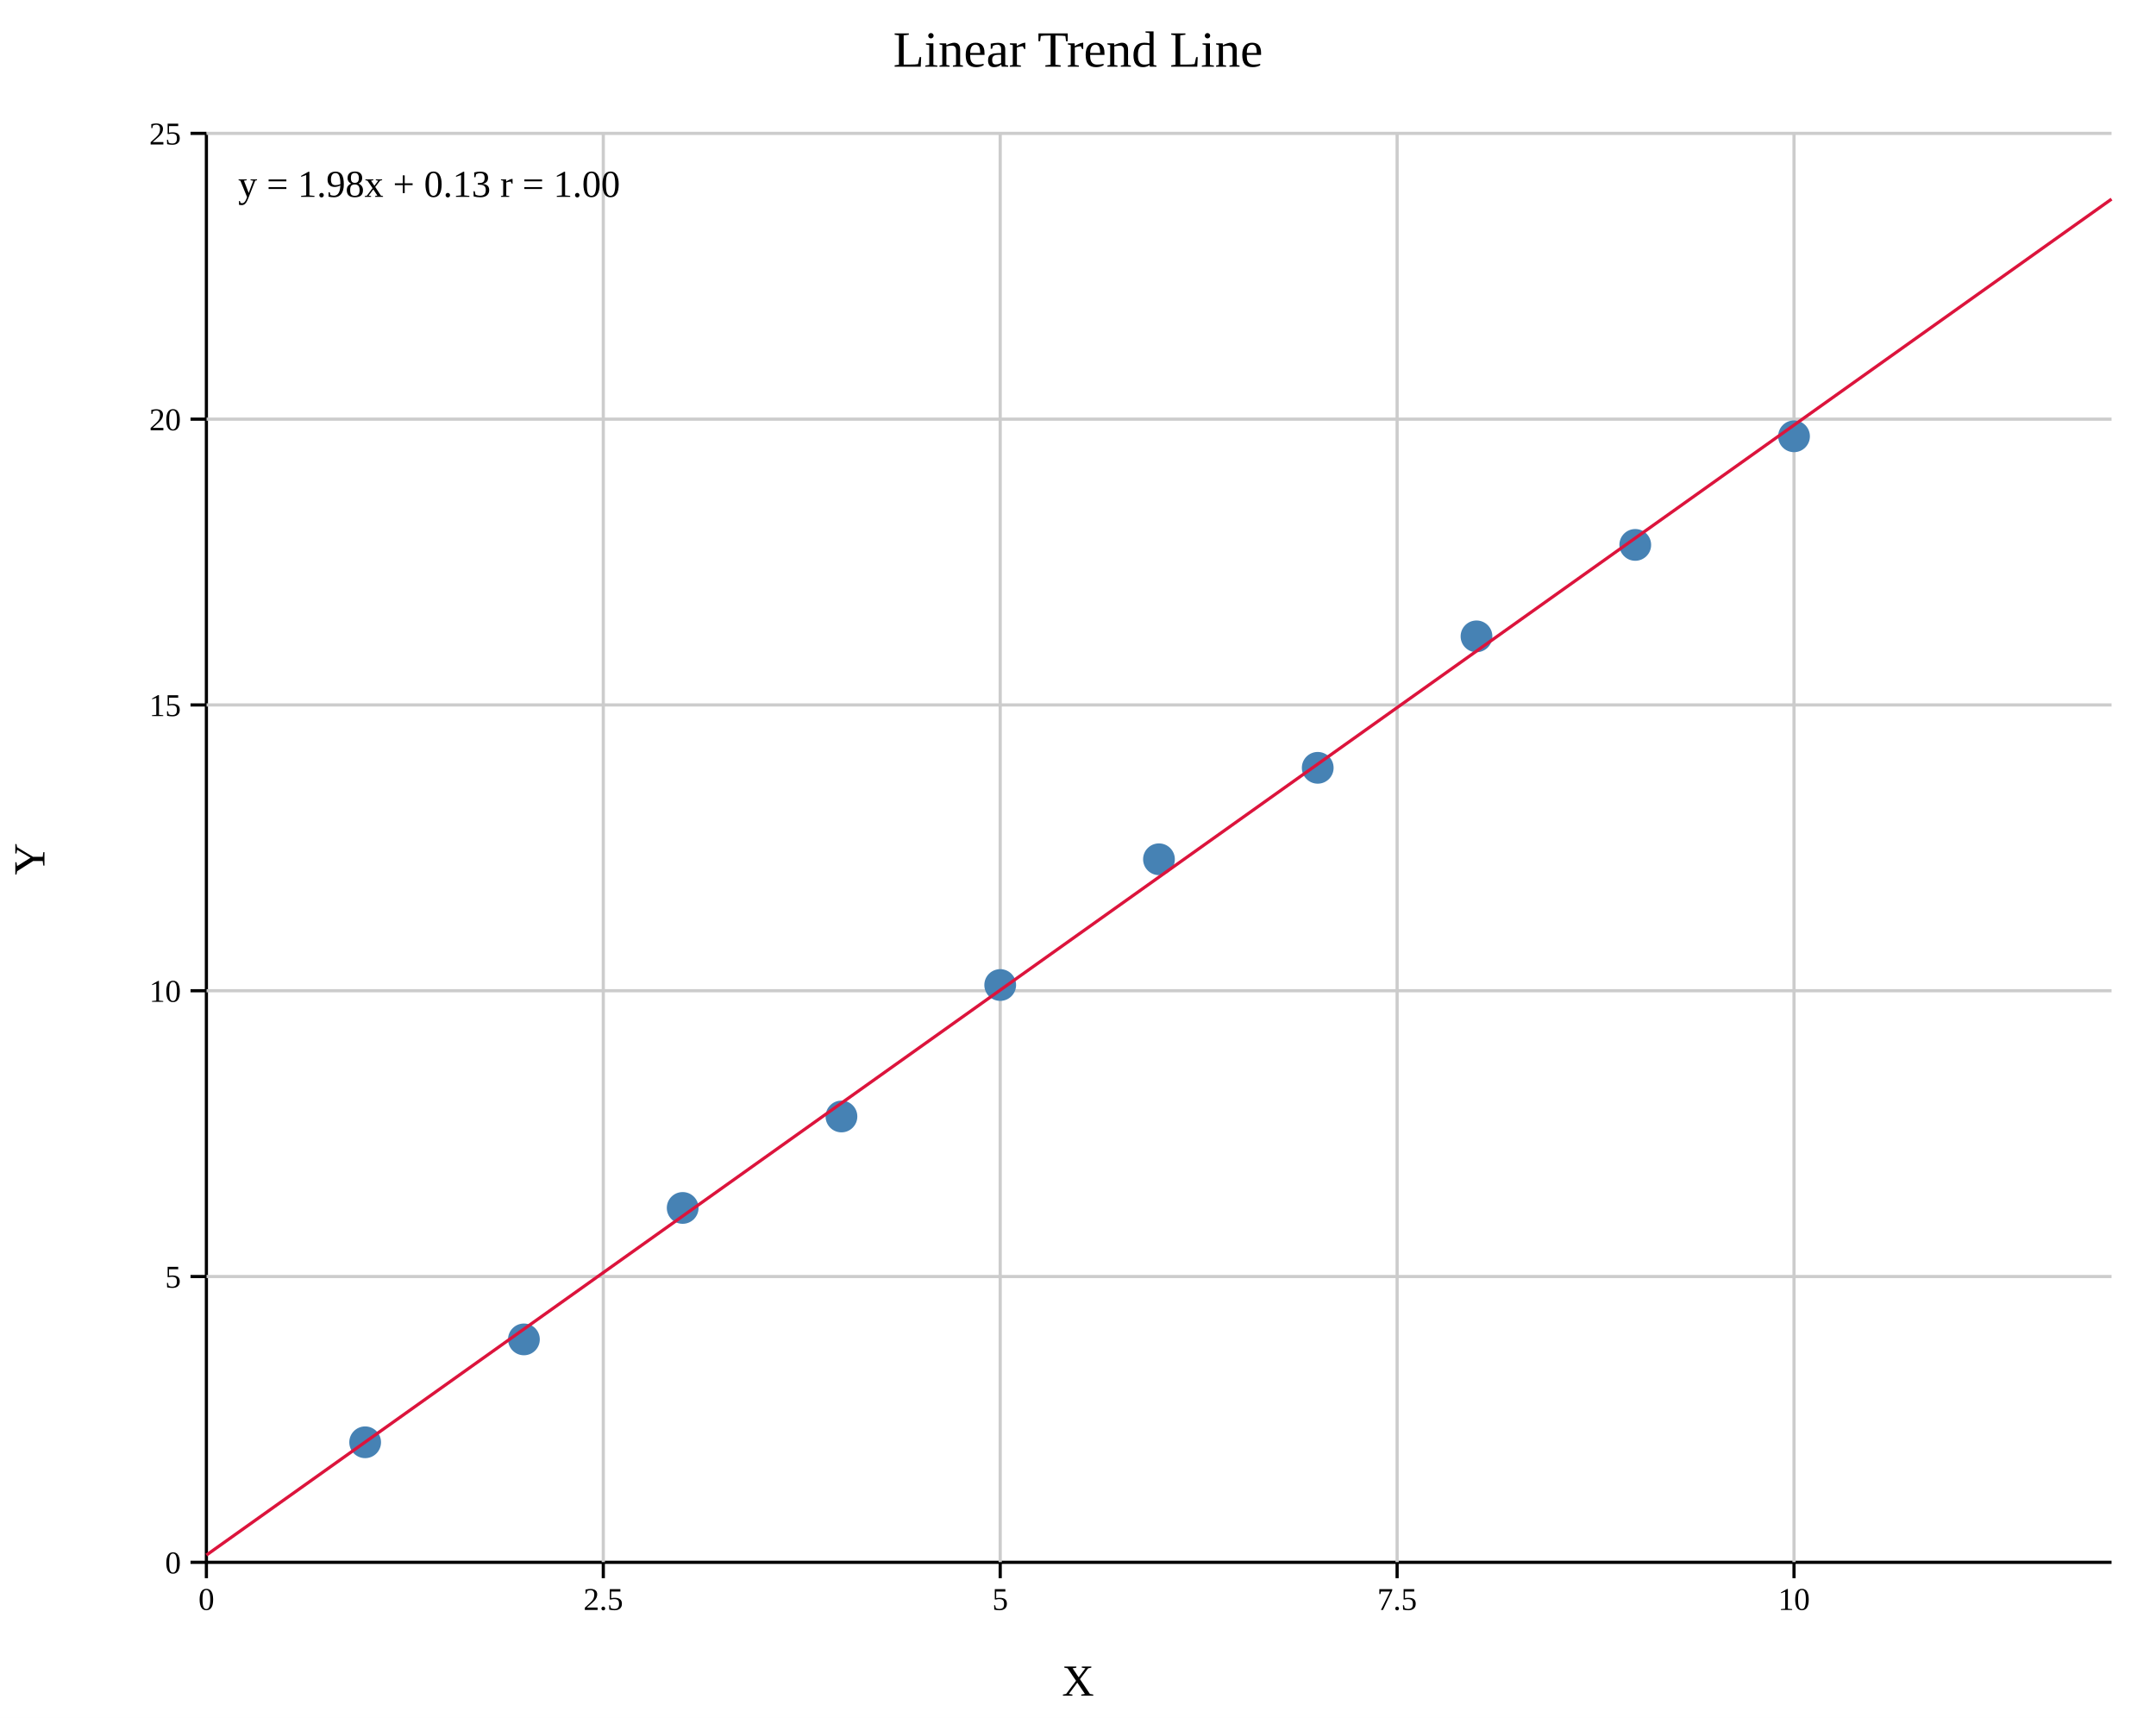
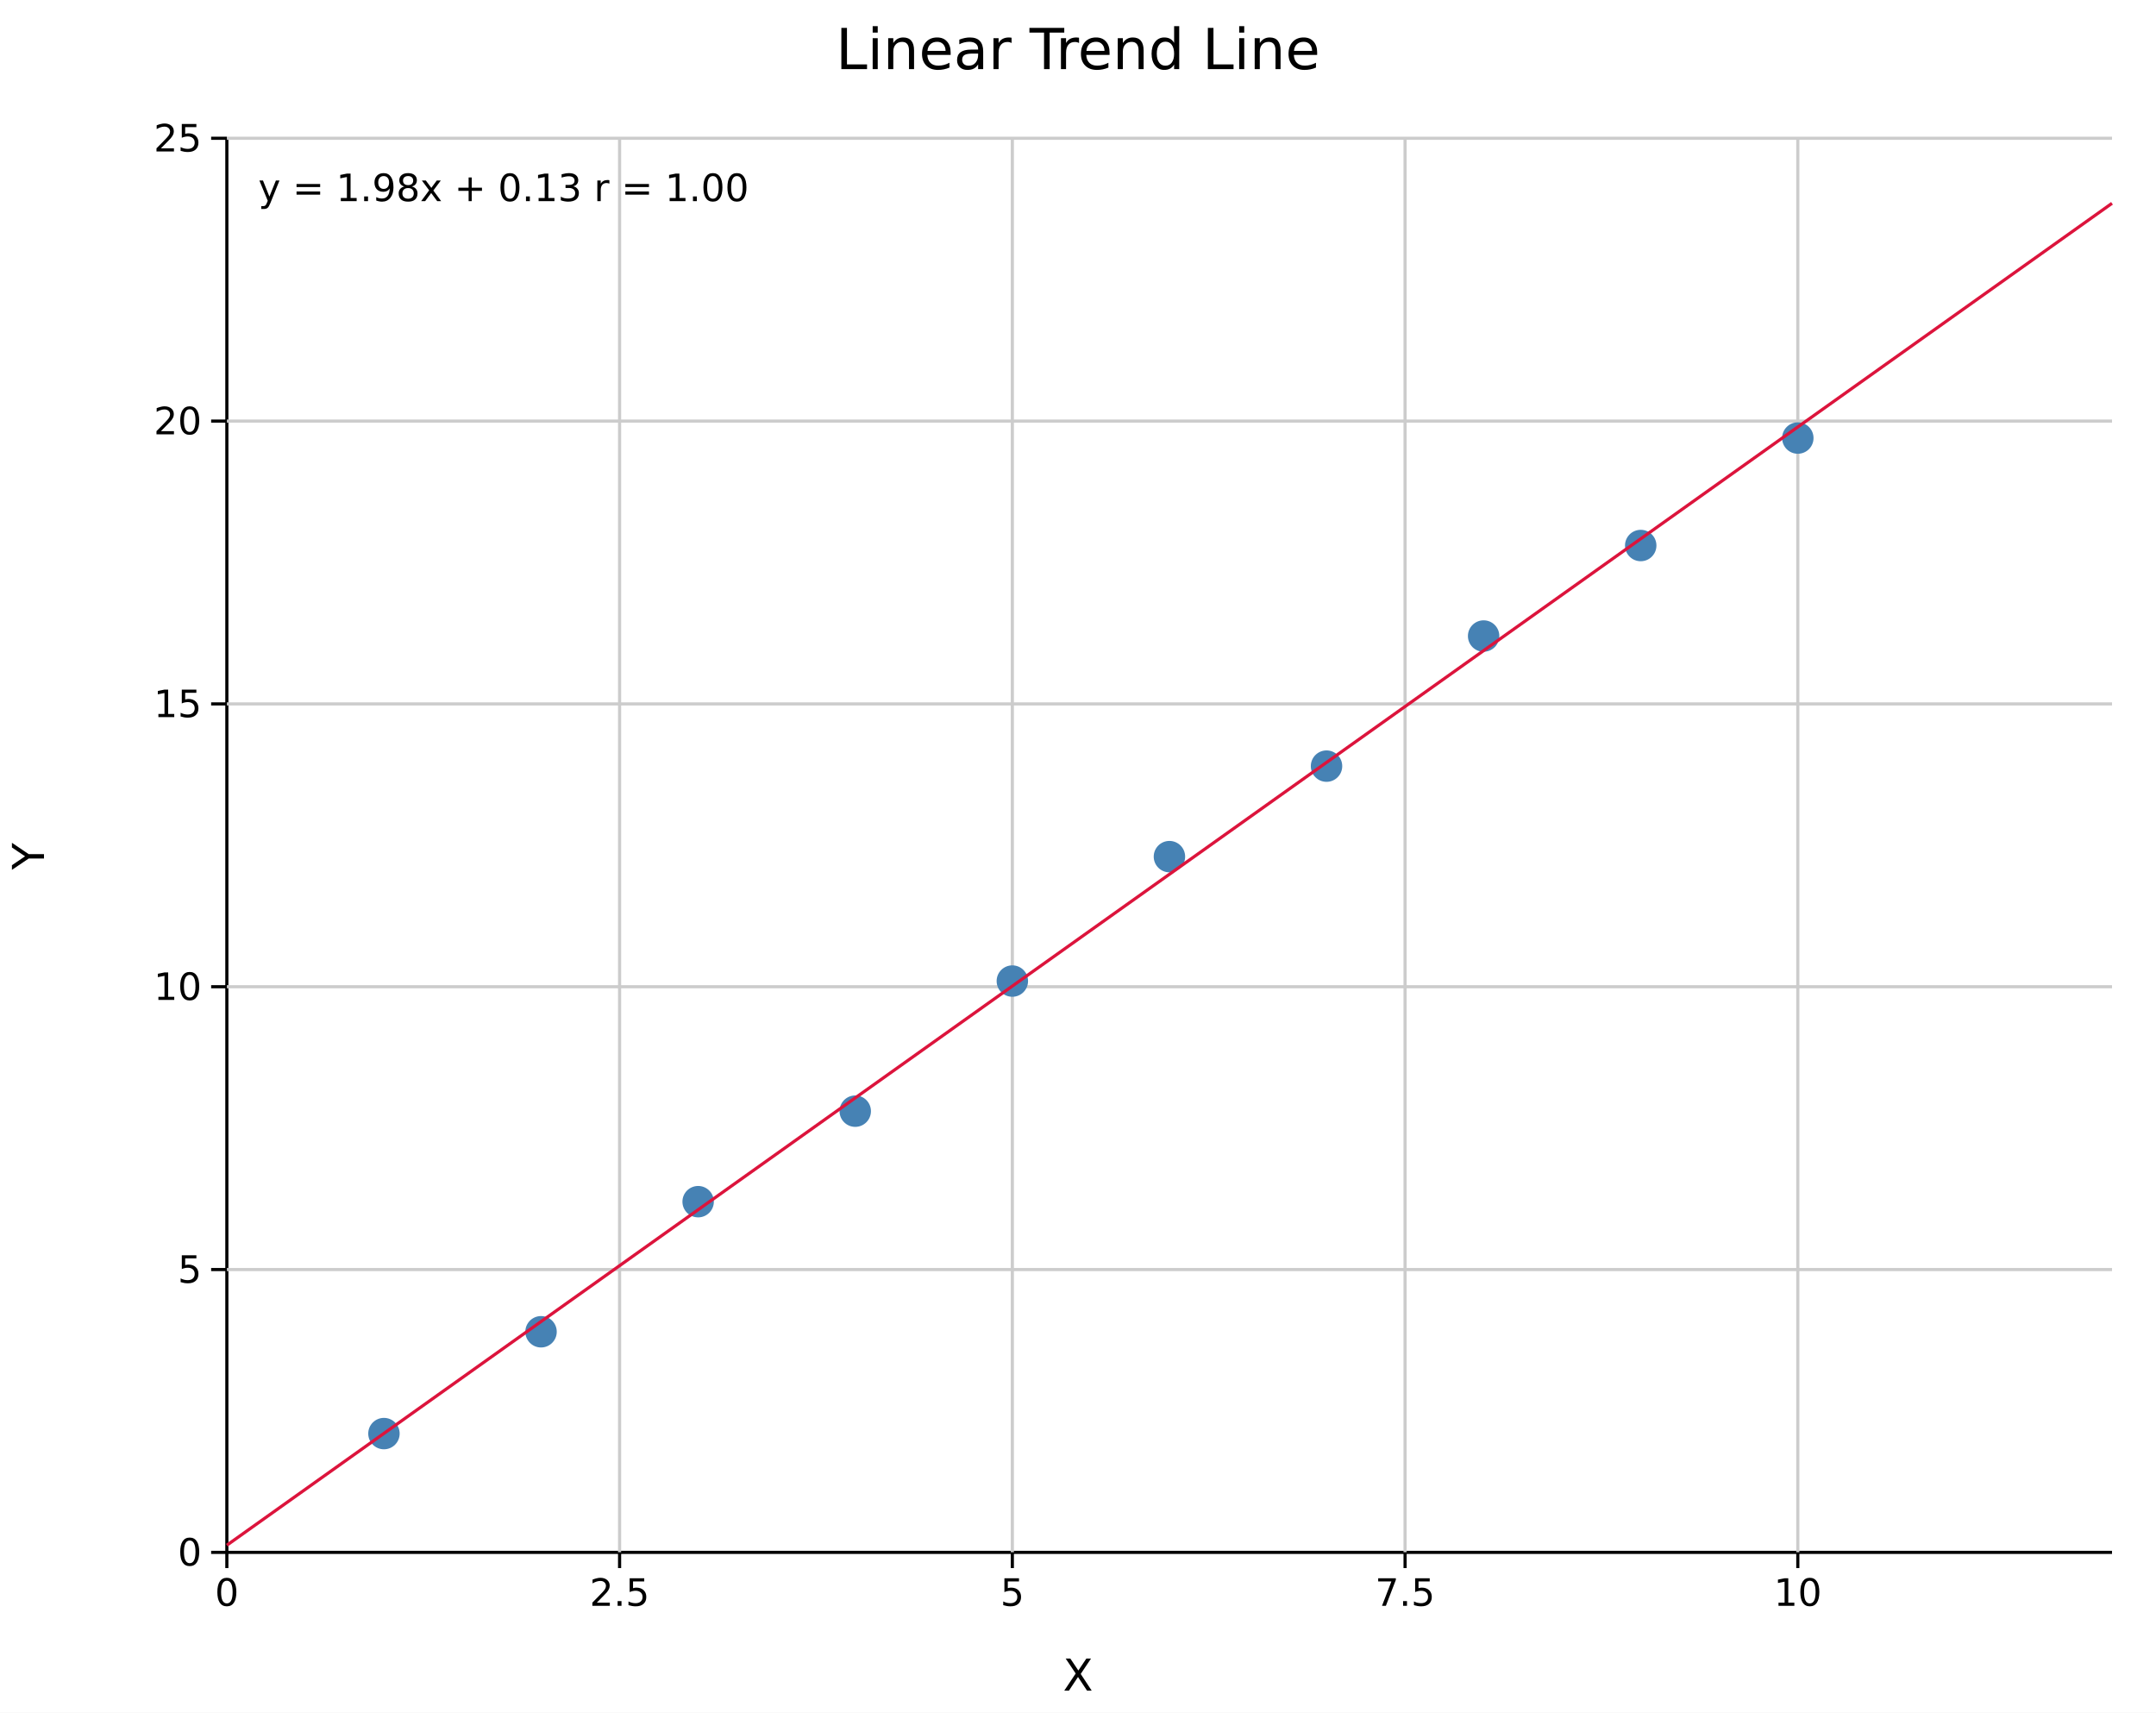
- <svg xmlns="http://www.w3.org/2000/svg" width="679" height="541" fill="black">
+ <svg xmlns="http://www.w3.org/2000/svg" width="686.2" height="545" font-family="DejaVu Sans, Liberation Sans, Arial, sans-serif" fill="black">
  <rect width="100%" height="100%" fill="white" />
-   <line x1="65" y1="492" x2="665" y2="492" stroke="black" stroke-width="1" />
-   <line x1="65" y1="42" x2="65" y2="492" stroke="black" stroke-width="1" />
-   <line x1="190" y1="42" x2="190" y2="492" stroke="#ccc" stroke-width="1" />
-   <line x1="315" y1="42" x2="315" y2="492" stroke="#ccc" stroke-width="1" />
-   <line x1="440" y1="42" x2="440" y2="492" stroke="#ccc" stroke-width="1" />
-   <line x1="565" y1="42" x2="565" y2="492" stroke="#ccc" stroke-width="1" />
-   <line x1="65" y1="402" x2="665" y2="402" stroke="#ccc" stroke-width="1" />
-   <line x1="65" y1="312" x2="665" y2="312" stroke="#ccc" stroke-width="1" />
-   <line x1="65" y1="222" x2="665" y2="222" stroke="#ccc" stroke-width="1" />
-   <line x1="65" y1="132" x2="665" y2="132" stroke="#ccc" stroke-width="1" />
-   <line x1="65" y1="42" x2="665" y2="42" stroke="#ccc" stroke-width="1" />
-   <line x1="65" y1="492" x2="65" y2="497" stroke="black" stroke-width="1" />
-   <text x="65" y="507" font-size="10" text-anchor="middle">0</text>
-   <line x1="190" y1="492" x2="190" y2="497" stroke="black" stroke-width="1" />
-   <text x="190" y="507" font-size="10" text-anchor="middle">2.5</text>
-   <line x1="315" y1="492" x2="315" y2="497" stroke="black" stroke-width="1" />
-   <text x="315" y="507" font-size="10" text-anchor="middle">5</text>
-   <line x1="440" y1="492" x2="440" y2="497" stroke="black" stroke-width="1" />
-   <text x="440" y="507" font-size="10" text-anchor="middle">7.5</text>
-   <line x1="565" y1="492" x2="565" y2="497" stroke="black" stroke-width="1" />
-   <text x="565" y="507" font-size="10" text-anchor="middle">10</text>
-   <line x1="60" y1="492" x2="65" y2="492" stroke="black" stroke-width="1" />
-   <text x="57" y="495.5" font-size="10" text-anchor="end">0</text>
-   <line x1="60" y1="402" x2="65" y2="402" stroke="black" stroke-width="1" />
-   <text x="57" y="405.5" font-size="10" text-anchor="end">5</text>
-   <line x1="60" y1="312" x2="65" y2="312" stroke="black" stroke-width="1" />
-   <text x="57" y="315.5" font-size="10" text-anchor="end">10</text>
-   <line x1="60" y1="222" x2="65" y2="222" stroke="black" stroke-width="1" />
-   <text x="57" y="225.5" font-size="10" text-anchor="end">15</text>
-   <line x1="60" y1="132" x2="65" y2="132" stroke="black" stroke-width="1" />
-   <text x="57" y="135.5" font-size="10" text-anchor="end">20</text>
-   <line x1="60" y1="42" x2="65" y2="42" stroke="black" stroke-width="1" />
-   <text x="57" y="45.5" font-size="10" text-anchor="end">25</text>
-   <text x="339.5" y="534" font-size="14" text-anchor="middle">X</text>
-   <text x="14" y="270.5" font-size="14" text-anchor="middle" transform="rotate(-90,14,270.5)">Y</text>
-   <text x="339.5" y="21" font-size="16" text-anchor="middle">Linear Trend Line</text>
-   <circle cx="115" cy="454.2" r="5" fill="steelblue" />
-   <circle cx="165" cy="421.8" r="5" fill="steelblue" />
-   <circle cx="215" cy="380.4" r="5" fill="steelblue" />
-   <circle cx="265" cy="351.6" r="5" fill="steelblue" />
-   <circle cx="315" cy="310.2" r="5" fill="steelblue" />
-   <circle cx="365" cy="270.6" r="5" fill="steelblue" />
-   <circle cx="415" cy="241.8" r="5" fill="steelblue" />
-   <circle cx="465" cy="200.4" r="5" fill="steelblue" />
-   <circle cx="515" cy="171.6" r="5" fill="steelblue" />
-   <circle cx="565" cy="137.4" r="5" fill="steelblue" />
-   <line x1="65" y1="489.72" x2="665" y2="62.695" stroke="crimson" stroke-width="1" />
-   <text x="75" y="62" font-size="12" text-anchor="start">y = 1.98x + 0.13  r = 1.00</text>
+   <line x1="72.2" y1="494" x2="672.2" y2="494" stroke="black" stroke-width="1" />
+   <line x1="72.2" y1="44" x2="72.2" y2="494" stroke="black" stroke-width="1" />
+   <line x1="197.2" y1="44" x2="197.2" y2="494" stroke="#ccc" stroke-width="1" />
+   <line x1="322.2" y1="44" x2="322.2" y2="494" stroke="#ccc" stroke-width="1" />
+   <line x1="447.2" y1="44" x2="447.2" y2="494" stroke="#ccc" stroke-width="1" />
+   <line x1="572.2" y1="44" x2="572.2" y2="494" stroke="#ccc" stroke-width="1" />
+   <line x1="72.2" y1="404" x2="672.2" y2="404" stroke="#ccc" stroke-width="1" />
+   <line x1="72.2" y1="314" x2="672.2" y2="314" stroke="#ccc" stroke-width="1" />
+   <line x1="72.2" y1="224" x2="672.2" y2="224" stroke="#ccc" stroke-width="1" />
+   <line x1="72.2" y1="134" x2="672.2" y2="134" stroke="#ccc" stroke-width="1" />
+   <line x1="72.2" y1="44" x2="672.2" y2="44" stroke="#ccc" stroke-width="1" />
+   <line x1="72.2" y1="494" x2="72.2" y2="499" stroke="black" stroke-width="1" />
+   <text x="72.2" y="511" font-size="12" text-anchor="middle">0</text>
+   <line x1="197.2" y1="494" x2="197.2" y2="499" stroke="black" stroke-width="1" />
+   <text x="197.2" y="511" font-size="12" text-anchor="middle">2.5</text>
+   <line x1="322.2" y1="494" x2="322.2" y2="499" stroke="black" stroke-width="1" />
+   <text x="322.2" y="511" font-size="12" text-anchor="middle">5</text>
+   <line x1="447.2" y1="494" x2="447.2" y2="499" stroke="black" stroke-width="1" />
+   <text x="447.2" y="511" font-size="12" text-anchor="middle">7.5</text>
+   <line x1="572.2" y1="494" x2="572.2" y2="499" stroke="black" stroke-width="1" />
+   <text x="572.2" y="511" font-size="12" text-anchor="middle">10</text>
+   <line x1="67.2" y1="494" x2="72.2" y2="494" stroke="black" stroke-width="1" />
+   <text x="64.2" y="498.2" font-size="12" text-anchor="end">0</text>
+   <line x1="67.2" y1="404" x2="72.2" y2="404" stroke="black" stroke-width="1" />
+   <text x="64.2" y="408.2" font-size="12" text-anchor="end">5</text>
+   <line x1="67.2" y1="314" x2="72.2" y2="314" stroke="black" stroke-width="1" />
+   <text x="64.2" y="318.2" font-size="12" text-anchor="end">10</text>
+   <line x1="67.2" y1="224" x2="72.2" y2="224" stroke="black" stroke-width="1" />
+   <text x="64.2" y="228.2" font-size="12" text-anchor="end">15</text>
+   <line x1="67.2" y1="134" x2="72.2" y2="134" stroke="black" stroke-width="1" />
+   <text x="64.2" y="138.2" font-size="12" text-anchor="end">20</text>
+   <line x1="67.2" y1="44" x2="72.2" y2="44" stroke="black" stroke-width="1" />
+   <text x="64.2" y="48.2" font-size="12" text-anchor="end">25</text>
+   <text x="343.1" y="538" font-size="14" text-anchor="middle">X</text>
+   <text x="14" y="272.5" font-size="14" text-anchor="middle" transform="rotate(-90,14,272.5)">Y</text>
+   <text x="343.1" y="22" font-size="18" text-anchor="middle">Linear Trend Line</text>
+   <circle cx="122.2" cy="456.2" r="5" fill="steelblue" />
+   <circle cx="172.2" cy="423.8" r="5" fill="steelblue" />
+   <circle cx="222.2" cy="382.4" r="5" fill="steelblue" />
+   <circle cx="272.2" cy="353.6" r="5" fill="steelblue" />
+   <circle cx="322.2" cy="312.2" r="5" fill="steelblue" />
+   <circle cx="372.2" cy="272.6" r="5" fill="steelblue" />
+   <circle cx="422.2" cy="243.8" r="5" fill="steelblue" />
+   <circle cx="472.2" cy="202.4" r="5" fill="steelblue" />
+   <circle cx="522.2" cy="173.6" r="5" fill="steelblue" />
+   <circle cx="572.2" cy="139.4" r="5" fill="steelblue" />
+   <line x1="72.2" y1="491.72" x2="672.2" y2="64.695" stroke="crimson" stroke-width="1" />
+   <text x="82.2" y="64" font-size="12" text-anchor="start">y = 1.98x + 0.13  r = 1.00</text>
</svg>
